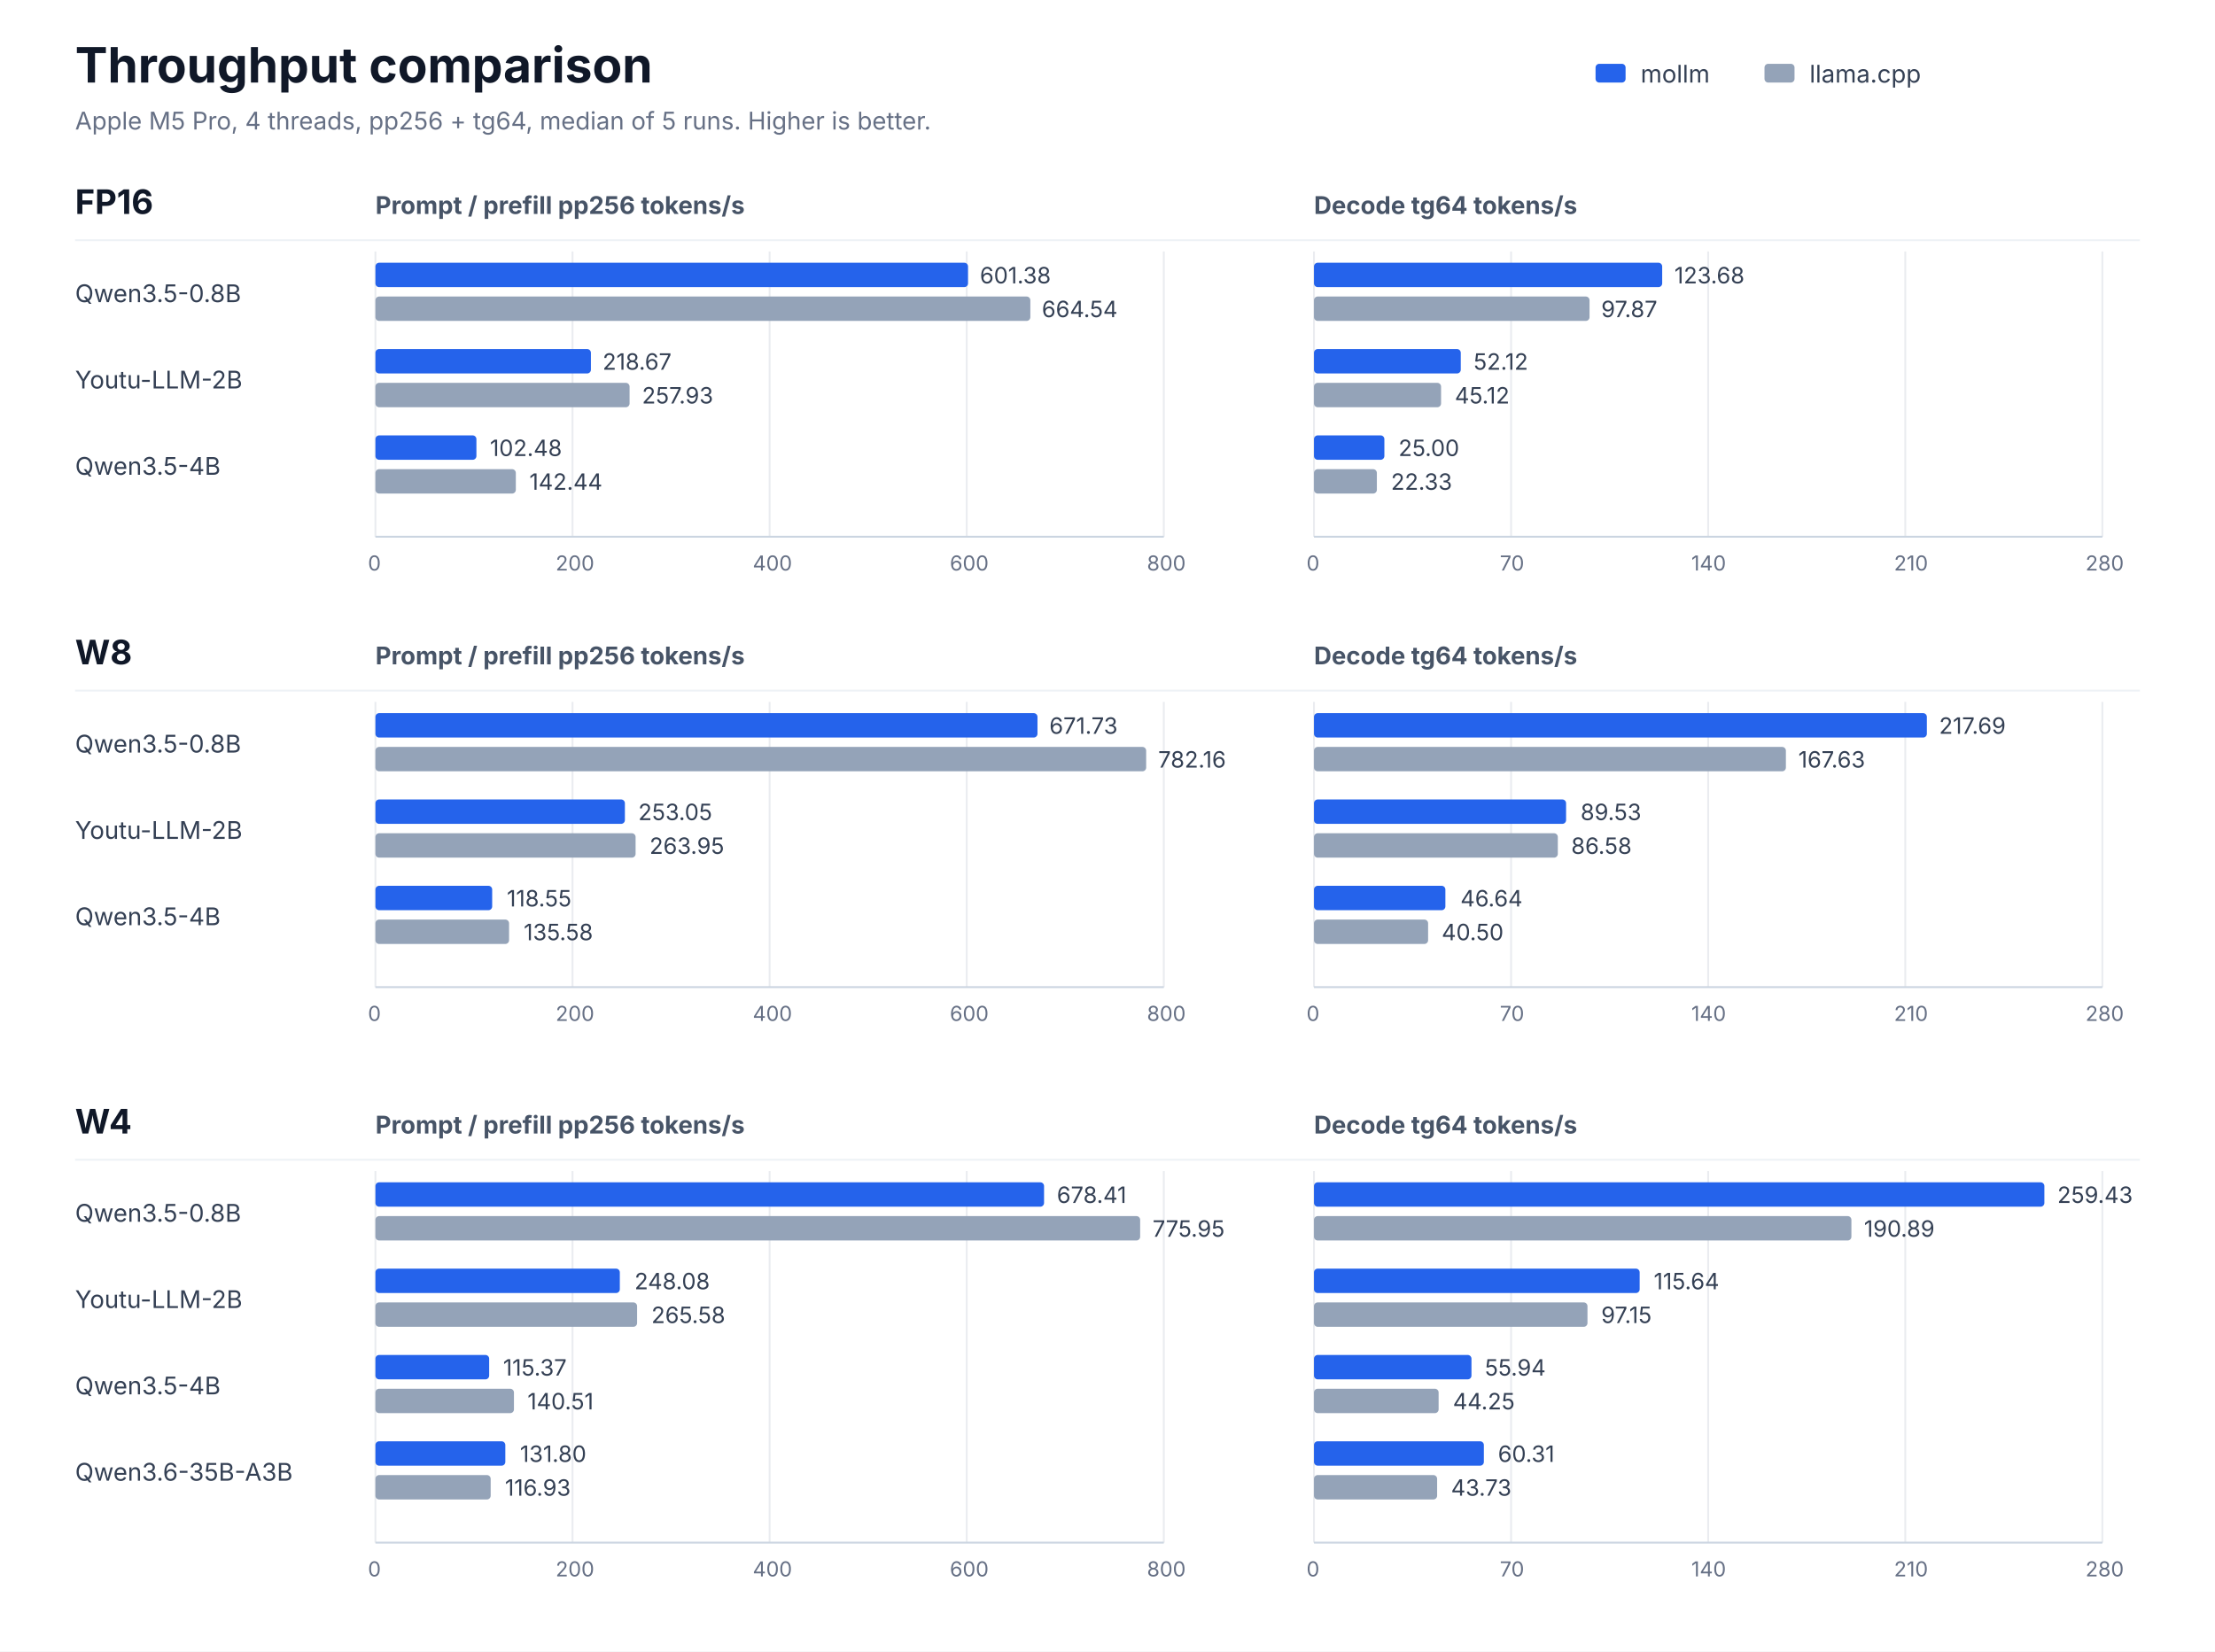
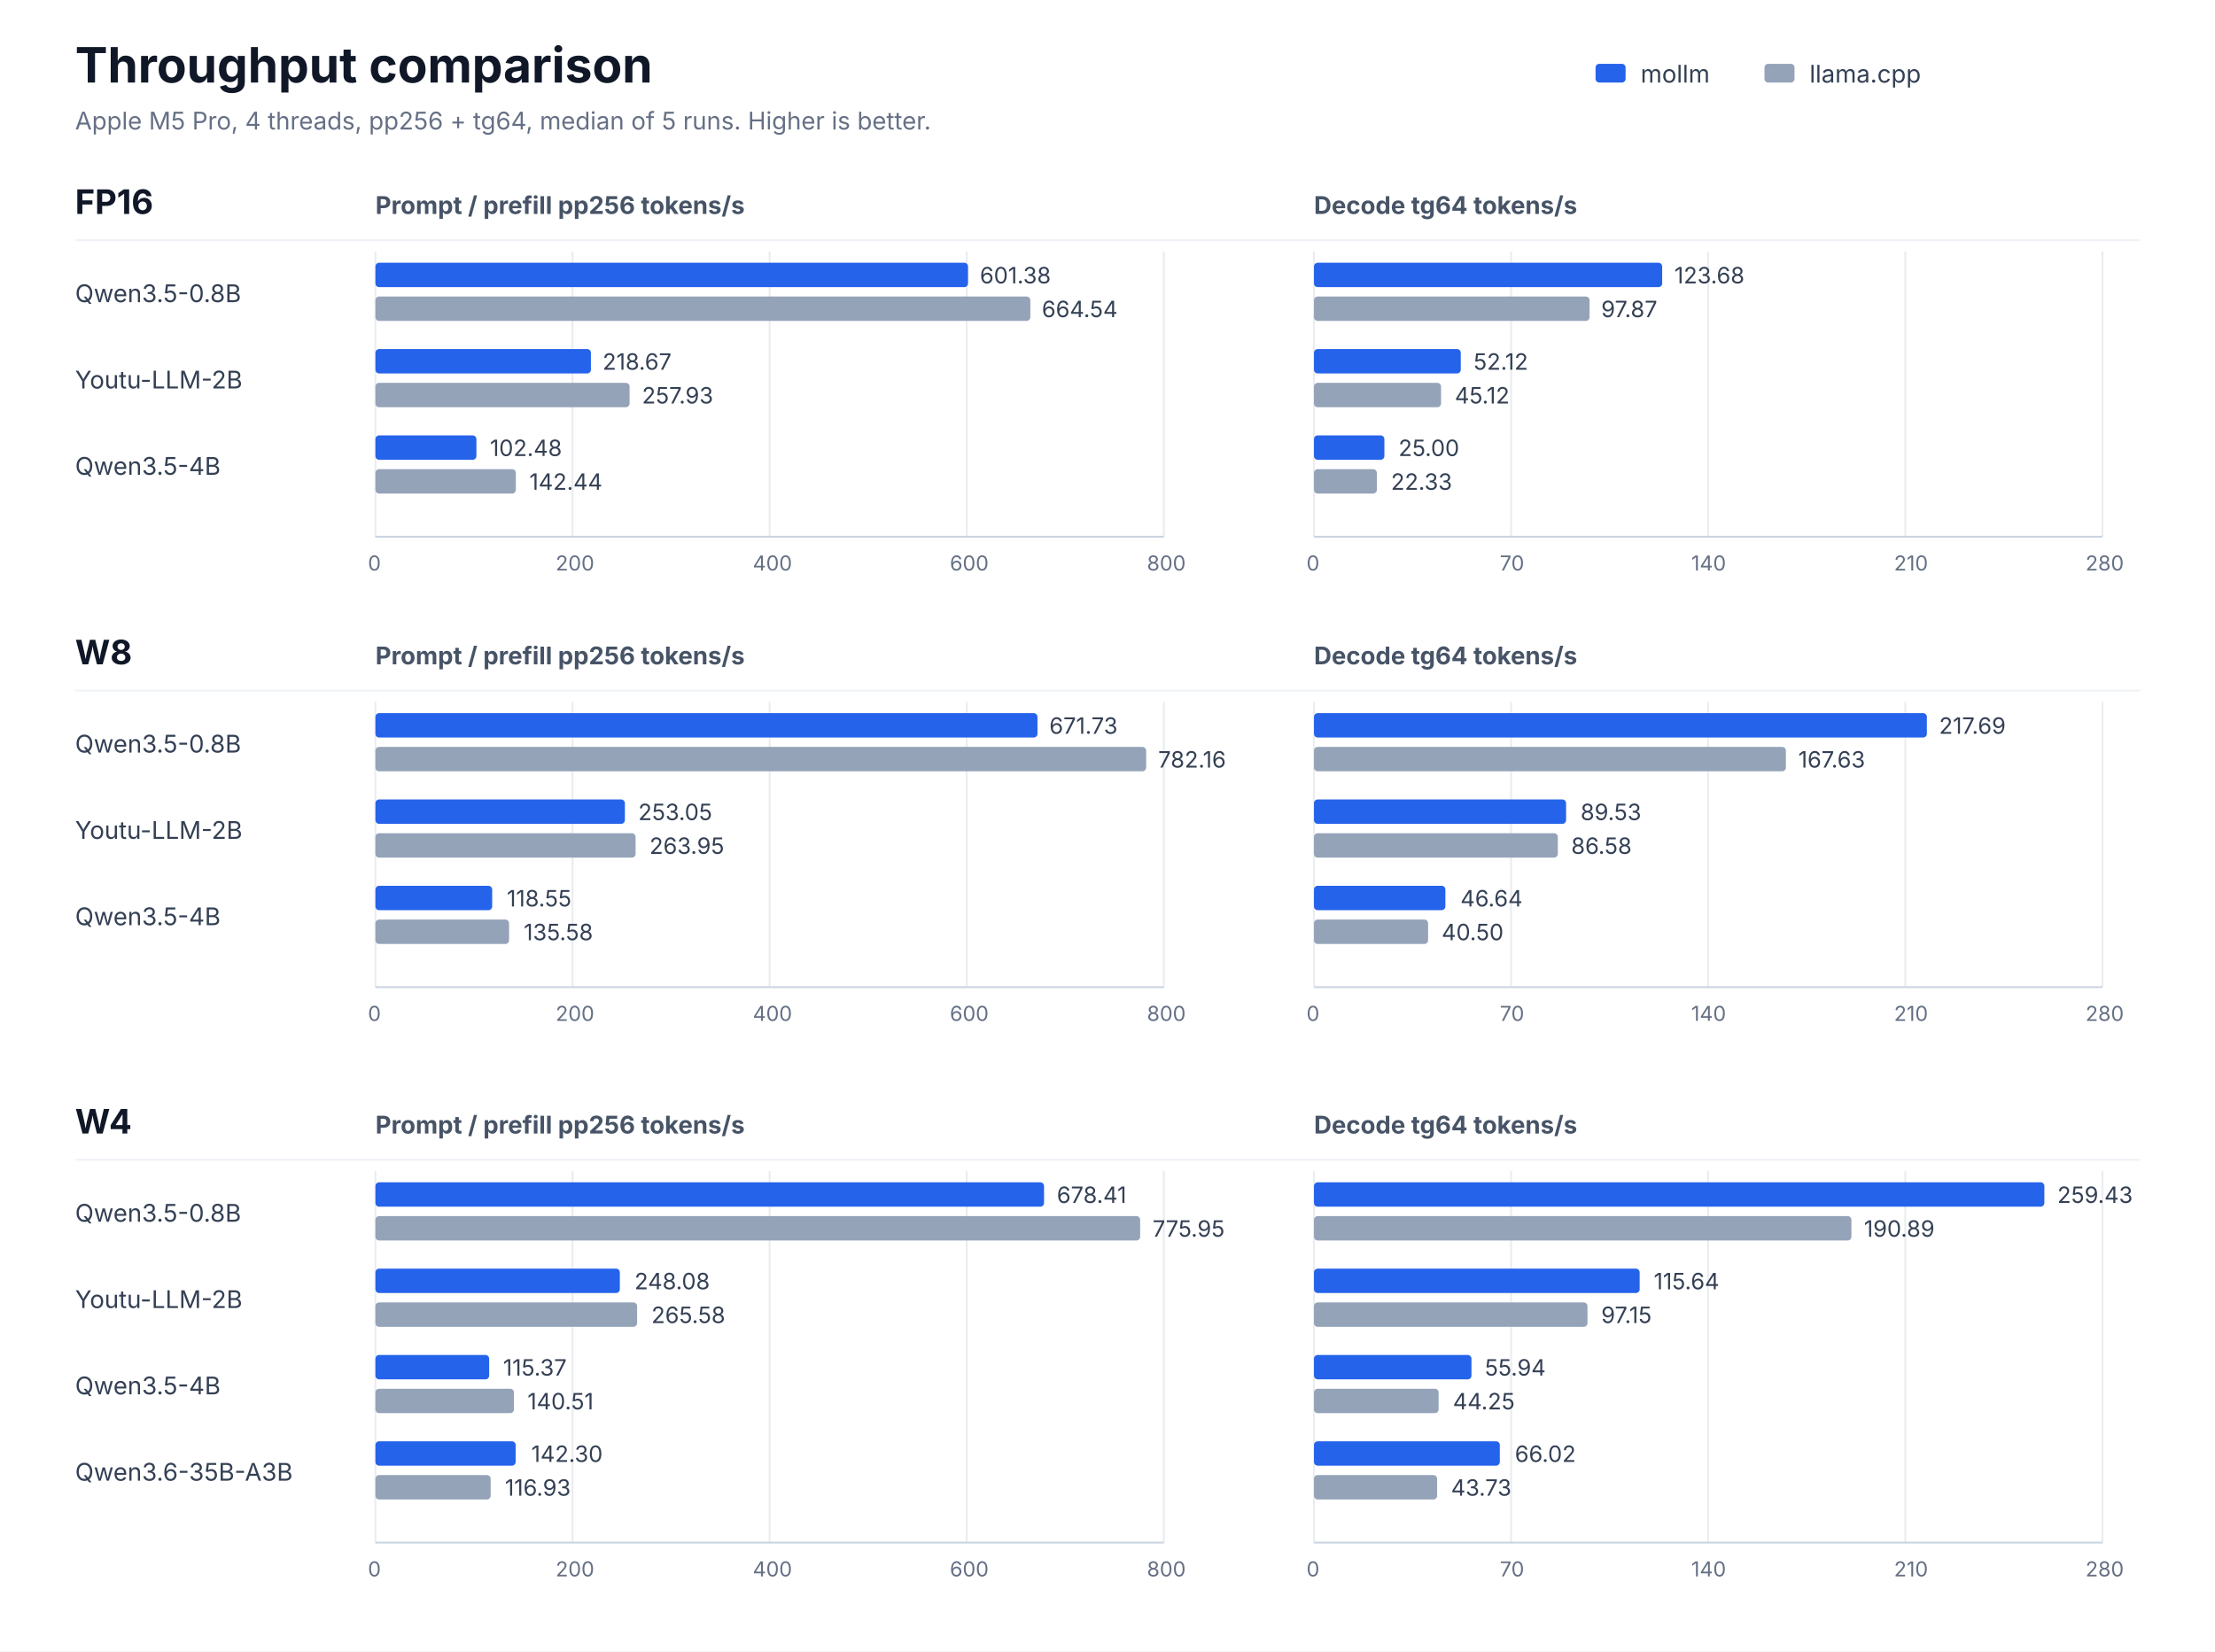
<svg xmlns="http://www.w3.org/2000/svg" width="1180" height="880" viewBox="0 0 1180 880" role="img" aria-labelledby="title desc">
  <rect width="1180" height="880" fill="#ffffff" />
  <style>
    .title { font: 700 26px -apple-system, BlinkMacSystemFont, "Segoe UI", sans-serif; fill: #101828; }
    .subtitle { font: 13px -apple-system, BlinkMacSystemFont, "Segoe UI", sans-serif; fill: #667085; }
    .section { font: 700 18px -apple-system, BlinkMacSystemFont, "Segoe UI", sans-serif; fill: #101828; }
    .panel { font: 700 13px -apple-system, BlinkMacSystemFont, "Segoe UI", sans-serif; fill: #475467; }
    .label { font: 13px -apple-system, BlinkMacSystemFont, "Segoe UI", sans-serif; fill: #344054; }
    .tick { font: 11px -apple-system, BlinkMacSystemFont, "Segoe UI", sans-serif; fill: #667085; }
    .value { font: 12px -apple-system, BlinkMacSystemFont, "Segoe UI", sans-serif; fill: #344054; }
    .mollm { fill: #2563eb; }
    .llama { fill: #94a3b8; }
    .grid { stroke: #eaecf0; stroke-width: 1; }
    .axis { stroke: #cbd5e1; stroke-width: 1; }
    .rule { stroke: #eef2f6; stroke-width: 1; }
  </style>
  <text x="40" y="44" class="title">Throughput comparison</text>
  <text x="40" y="69" class="subtitle">Apple M5 Pro, 4 threads, pp256 + tg64, median of 5 runs. Higher is better.</text>
  <rect x="850" y="34" width="16" height="10" rx="2" class="mollm" />
  <text x="874" y="44" class="label">mollm</text>
  <rect x="940" y="34" width="16" height="10" rx="2" class="llama" />
  <text x="964" y="44" class="label">llama.cpp</text>
  <text x="40" y="114" class="section">FP16</text>
  <text x="200" y="114" class="panel">Prompt / prefill pp256 tokens/s</text>
  <text x="700" y="114" class="panel">Decode tg64 tokens/s</text>
  <line x1="40" y1="128" x2="1140" y2="128" class="rule" />
  <line x1="200" y1="134" x2="200" y2="286" class="grid" />
  <line x1="305" y1="134" x2="305" y2="286" class="grid" />
  <line x1="410" y1="134" x2="410" y2="286" class="grid" />
  <line x1="515" y1="134" x2="515" y2="286" class="grid" />
  <line x1="620" y1="134" x2="620" y2="286" class="grid" />
  <line x1="700" y1="134" x2="700" y2="286" class="grid" />
  <line x1="805" y1="134" x2="805" y2="286" class="grid" />
  <line x1="910" y1="134" x2="910" y2="286" class="grid" />
  <line x1="1015" y1="134" x2="1015" y2="286" class="grid" />
  <line x1="1120" y1="134" x2="1120" y2="286" class="grid" />
  <text x="40" y="161" class="label">Qwen3.5-0.8B</text>
  <rect x="200" y="140" width="315.7" height="13" rx="2" class="mollm" />
  <text x="522" y="151" class="value">601.38</text>
  <rect x="200" y="158" width="348.9" height="13" rx="2" class="llama" />
  <text x="555" y="169" class="value">664.54</text>
  <rect x="700" y="140" width="185.5" height="13" rx="2" class="mollm" />
  <text x="892" y="151" class="value">123.68</text>
  <rect x="700" y="158" width="146.8" height="13" rx="2" class="llama" />
  <text x="853" y="169" class="value">97.87</text>
  <text x="40" y="207" class="label">Youtu-LLM-2B</text>
  <rect x="200" y="186" width="114.8" height="13" rx="2" class="mollm" />
  <text x="321" y="197" class="value">218.67</text>
  <rect x="200" y="204" width="135.4" height="13" rx="2" class="llama" />
  <text x="342" y="215" class="value">257.93</text>
  <rect x="700" y="186" width="78.2" height="13" rx="2" class="mollm" />
  <text x="785" y="197" class="value">52.12</text>
  <rect x="700" y="204" width="67.7" height="13" rx="2" class="llama" />
  <text x="775" y="215" class="value">45.12</text>
  <text x="40" y="253" class="label">Qwen3.5-4B</text>
  <rect x="200" y="232" width="53.8" height="13" rx="2" class="mollm" />
  <text x="261" y="243" class="value">102.48</text>
  <rect x="200" y="250" width="74.8" height="13" rx="2" class="llama" />
  <text x="282" y="261" class="value">142.44</text>
  <rect x="700" y="232" width="37.5" height="13" rx="2" class="mollm" />
  <text x="745" y="243" class="value">25.00</text>
  <rect x="700" y="250" width="33.5" height="13" rx="2" class="llama" />
  <text x="741" y="261" class="value">22.33</text>
  <line x1="200" y1="286" x2="620" y2="286" class="axis" />
  <text x="196" y="304" class="tick">0</text>
  <text x="296" y="304" class="tick">200</text>
  <text x="401" y="304" class="tick">400</text>
  <text x="506" y="304" class="tick">600</text>
  <text x="611" y="304" class="tick">800</text>
  <line x1="700" y1="286" x2="1120" y2="286" class="axis" />
  <text x="696" y="304" class="tick">0</text>
  <text x="799" y="304" class="tick">70</text>
  <text x="901" y="304" class="tick">140</text>
  <text x="1009" y="304" class="tick">210</text>
  <text x="1111" y="304" class="tick">280</text>
  <text x="40" y="354" class="section">W8</text>
  <text x="200" y="354" class="panel">Prompt / prefill pp256 tokens/s</text>
  <text x="700" y="354" class="panel">Decode tg64 tokens/s</text>
  <line x1="40" y1="368" x2="1140" y2="368" class="rule" />
  <line x1="200" y1="374" x2="200" y2="526" class="grid" />
  <line x1="305" y1="374" x2="305" y2="526" class="grid" />
  <line x1="410" y1="374" x2="410" y2="526" class="grid" />
  <line x1="515" y1="374" x2="515" y2="526" class="grid" />
  <line x1="620" y1="374" x2="620" y2="526" class="grid" />
  <line x1="700" y1="374" x2="700" y2="526" class="grid" />
  <line x1="805" y1="374" x2="805" y2="526" class="grid" />
  <line x1="910" y1="374" x2="910" y2="526" class="grid" />
  <line x1="1015" y1="374" x2="1015" y2="526" class="grid" />
  <line x1="1120" y1="374" x2="1120" y2="526" class="grid" />
  <text x="40" y="401" class="label">Qwen3.5-0.8B</text>
  <rect x="200" y="380" width="352.7" height="13" rx="2" class="mollm" />
  <text x="559" y="391" class="value">671.73</text>
  <rect x="200" y="398" width="410.6" height="13" rx="2" class="llama" />
  <text x="617" y="409" class="value">782.16</text>
  <rect x="700" y="380" width="326.5" height="13" rx="2" class="mollm" />
  <text x="1033" y="391" class="value">217.69</text>
  <rect x="700" y="398" width="251.4" height="13" rx="2" class="llama" />
  <text x="958" y="409" class="value">167.63</text>
  <text x="40" y="447" class="label">Youtu-LLM-2B</text>
  <rect x="200" y="426" width="132.9" height="13" rx="2" class="mollm" />
  <text x="340" y="437" class="value">253.05</text>
  <rect x="200" y="444" width="138.6" height="13" rx="2" class="llama" />
  <text x="346" y="455" class="value">263.95</text>
  <rect x="700" y="426" width="134.3" height="13" rx="2" class="mollm" />
  <text x="842" y="437" class="value">89.53</text>
  <rect x="700" y="444" width="129.9" height="13" rx="2" class="llama" />
  <text x="837" y="455" class="value">86.58</text>
  <text x="40" y="493" class="label">Qwen3.5-4B</text>
  <rect x="200" y="472" width="62.2" height="13" rx="2" class="mollm" />
  <text x="270" y="483" class="value">118.55</text>
  <rect x="200" y="490" width="71.2" height="13" rx="2" class="llama" />
  <text x="279" y="501" class="value">135.58</text>
  <rect x="700" y="472" width="70.0" height="13" rx="2" class="mollm" />
  <text x="778" y="483" class="value">46.64</text>
  <rect x="700" y="490" width="60.8" height="13" rx="2" class="llama" />
  <text x="768" y="501" class="value">40.50</text>
  <line x1="200" y1="526" x2="620" y2="526" class="axis" />
  <text x="196" y="544" class="tick">0</text>
  <text x="296" y="544" class="tick">200</text>
  <text x="401" y="544" class="tick">400</text>
  <text x="506" y="544" class="tick">600</text>
  <text x="611" y="544" class="tick">800</text>
  <line x1="700" y1="526" x2="1120" y2="526" class="axis" />
  <text x="696" y="544" class="tick">0</text>
  <text x="799" y="544" class="tick">70</text>
  <text x="901" y="544" class="tick">140</text>
  <text x="1009" y="544" class="tick">210</text>
  <text x="1111" y="544" class="tick">280</text>
  <text x="40" y="604" class="section">W4</text>
  <text x="200" y="604" class="panel">Prompt / prefill pp256 tokens/s</text>
  <text x="700" y="604" class="panel">Decode tg64 tokens/s</text>
  <line x1="40" y1="618" x2="1140" y2="618" class="rule" />
  <line x1="200" y1="624" x2="200" y2="822" class="grid" />
  <line x1="305" y1="624" x2="305" y2="822" class="grid" />
  <line x1="410" y1="624" x2="410" y2="822" class="grid" />
  <line x1="515" y1="624" x2="515" y2="822" class="grid" />
  <line x1="620" y1="624" x2="620" y2="822" class="grid" />
  <line x1="700" y1="624" x2="700" y2="822" class="grid" />
  <line x1="805" y1="624" x2="805" y2="822" class="grid" />
  <line x1="910" y1="624" x2="910" y2="822" class="grid" />
  <line x1="1015" y1="624" x2="1015" y2="822" class="grid" />
  <line x1="1120" y1="624" x2="1120" y2="822" class="grid" />
  <text x="40" y="651" class="label">Qwen3.5-0.8B</text>
  <rect x="200" y="630" width="356.2" height="13" rx="2" class="mollm" />
  <text x="563" y="641" class="value">678.41</text>
  <rect x="200" y="648" width="407.4" height="13" rx="2" class="llama" />
  <text x="614" y="659" class="value">775.95</text>
  <rect x="700" y="630" width="389.1" height="13" rx="2" class="mollm" />
  <text x="1096" y="641" class="value">259.43</text>
  <rect x="700" y="648" width="286.3" height="13" rx="2" class="llama" />
  <text x="993" y="659" class="value">190.89</text>
  <text x="40" y="697" class="label">Youtu-LLM-2B</text>
  <rect x="200" y="676" width="130.2" height="13" rx="2" class="mollm" />
  <text x="338" y="687" class="value">248.08</text>
  <rect x="200" y="694" width="139.4" height="13" rx="2" class="llama" />
  <text x="347" y="705" class="value">265.58</text>
  <rect x="700" y="676" width="173.5" height="13" rx="2" class="mollm" />
  <text x="881" y="687" class="value">115.64</text>
  <rect x="700" y="694" width="145.7" height="13" rx="2" class="llama" />
  <text x="853" y="705" class="value">97.15</text>
  <text x="40" y="743" class="label">Qwen3.5-4B</text>
  <rect x="200" y="722" width="60.6" height="13" rx="2" class="mollm" />
  <text x="268" y="733" class="value">115.37</text>
  <rect x="200" y="740" width="73.8" height="13" rx="2" class="llama" />
  <text x="281" y="751" class="value">140.51</text>
  <rect x="700" y="722" width="83.9" height="13" rx="2" class="mollm" />
  <text x="791" y="733" class="value">55.94</text>
  <rect x="700" y="740" width="66.4" height="13" rx="2" class="llama" />
  <text x="774" y="751" class="value">44.25</text>
  <text x="40" y="789" class="label">Qwen3.6-35B-A3B</text>
-   <rect x="200" y="768" width="69.2" height="13" rx="2" class="mollm" />
-   <text x="277" y="779" class="value">131.80</text>
+   <rect x="200" y="768" width="74.7" height="13" rx="2" class="mollm" />
+   <text x="283" y="779" class="value">142.30</text>
  <rect x="200" y="786" width="61.4" height="13" rx="2" class="llama" />
  <text x="269" y="797" class="value">116.93</text>
-   <rect x="700" y="768" width="90.5" height="13" rx="2" class="mollm" />
-   <text x="798" y="779" class="value">60.31</text>
+   <rect x="700" y="768" width="99.0" height="13" rx="2" class="mollm" />
+   <text x="807" y="779" class="value">66.02</text>
  <rect x="700" y="786" width="65.6" height="13" rx="2" class="llama" />
  <text x="773" y="797" class="value">43.73</text>
  <line x1="200" y1="822" x2="620" y2="822" class="axis" />
  <text x="196" y="840" class="tick">0</text>
  <text x="296" y="840" class="tick">200</text>
  <text x="401" y="840" class="tick">400</text>
  <text x="506" y="840" class="tick">600</text>
  <text x="611" y="840" class="tick">800</text>
  <line x1="700" y1="822" x2="1120" y2="822" class="axis" />
  <text x="696" y="840" class="tick">0</text>
  <text x="799" y="840" class="tick">70</text>
  <text x="901" y="840" class="tick">140</text>
  <text x="1009" y="840" class="tick">210</text>
  <text x="1111" y="840" class="tick">280</text>
</svg>
